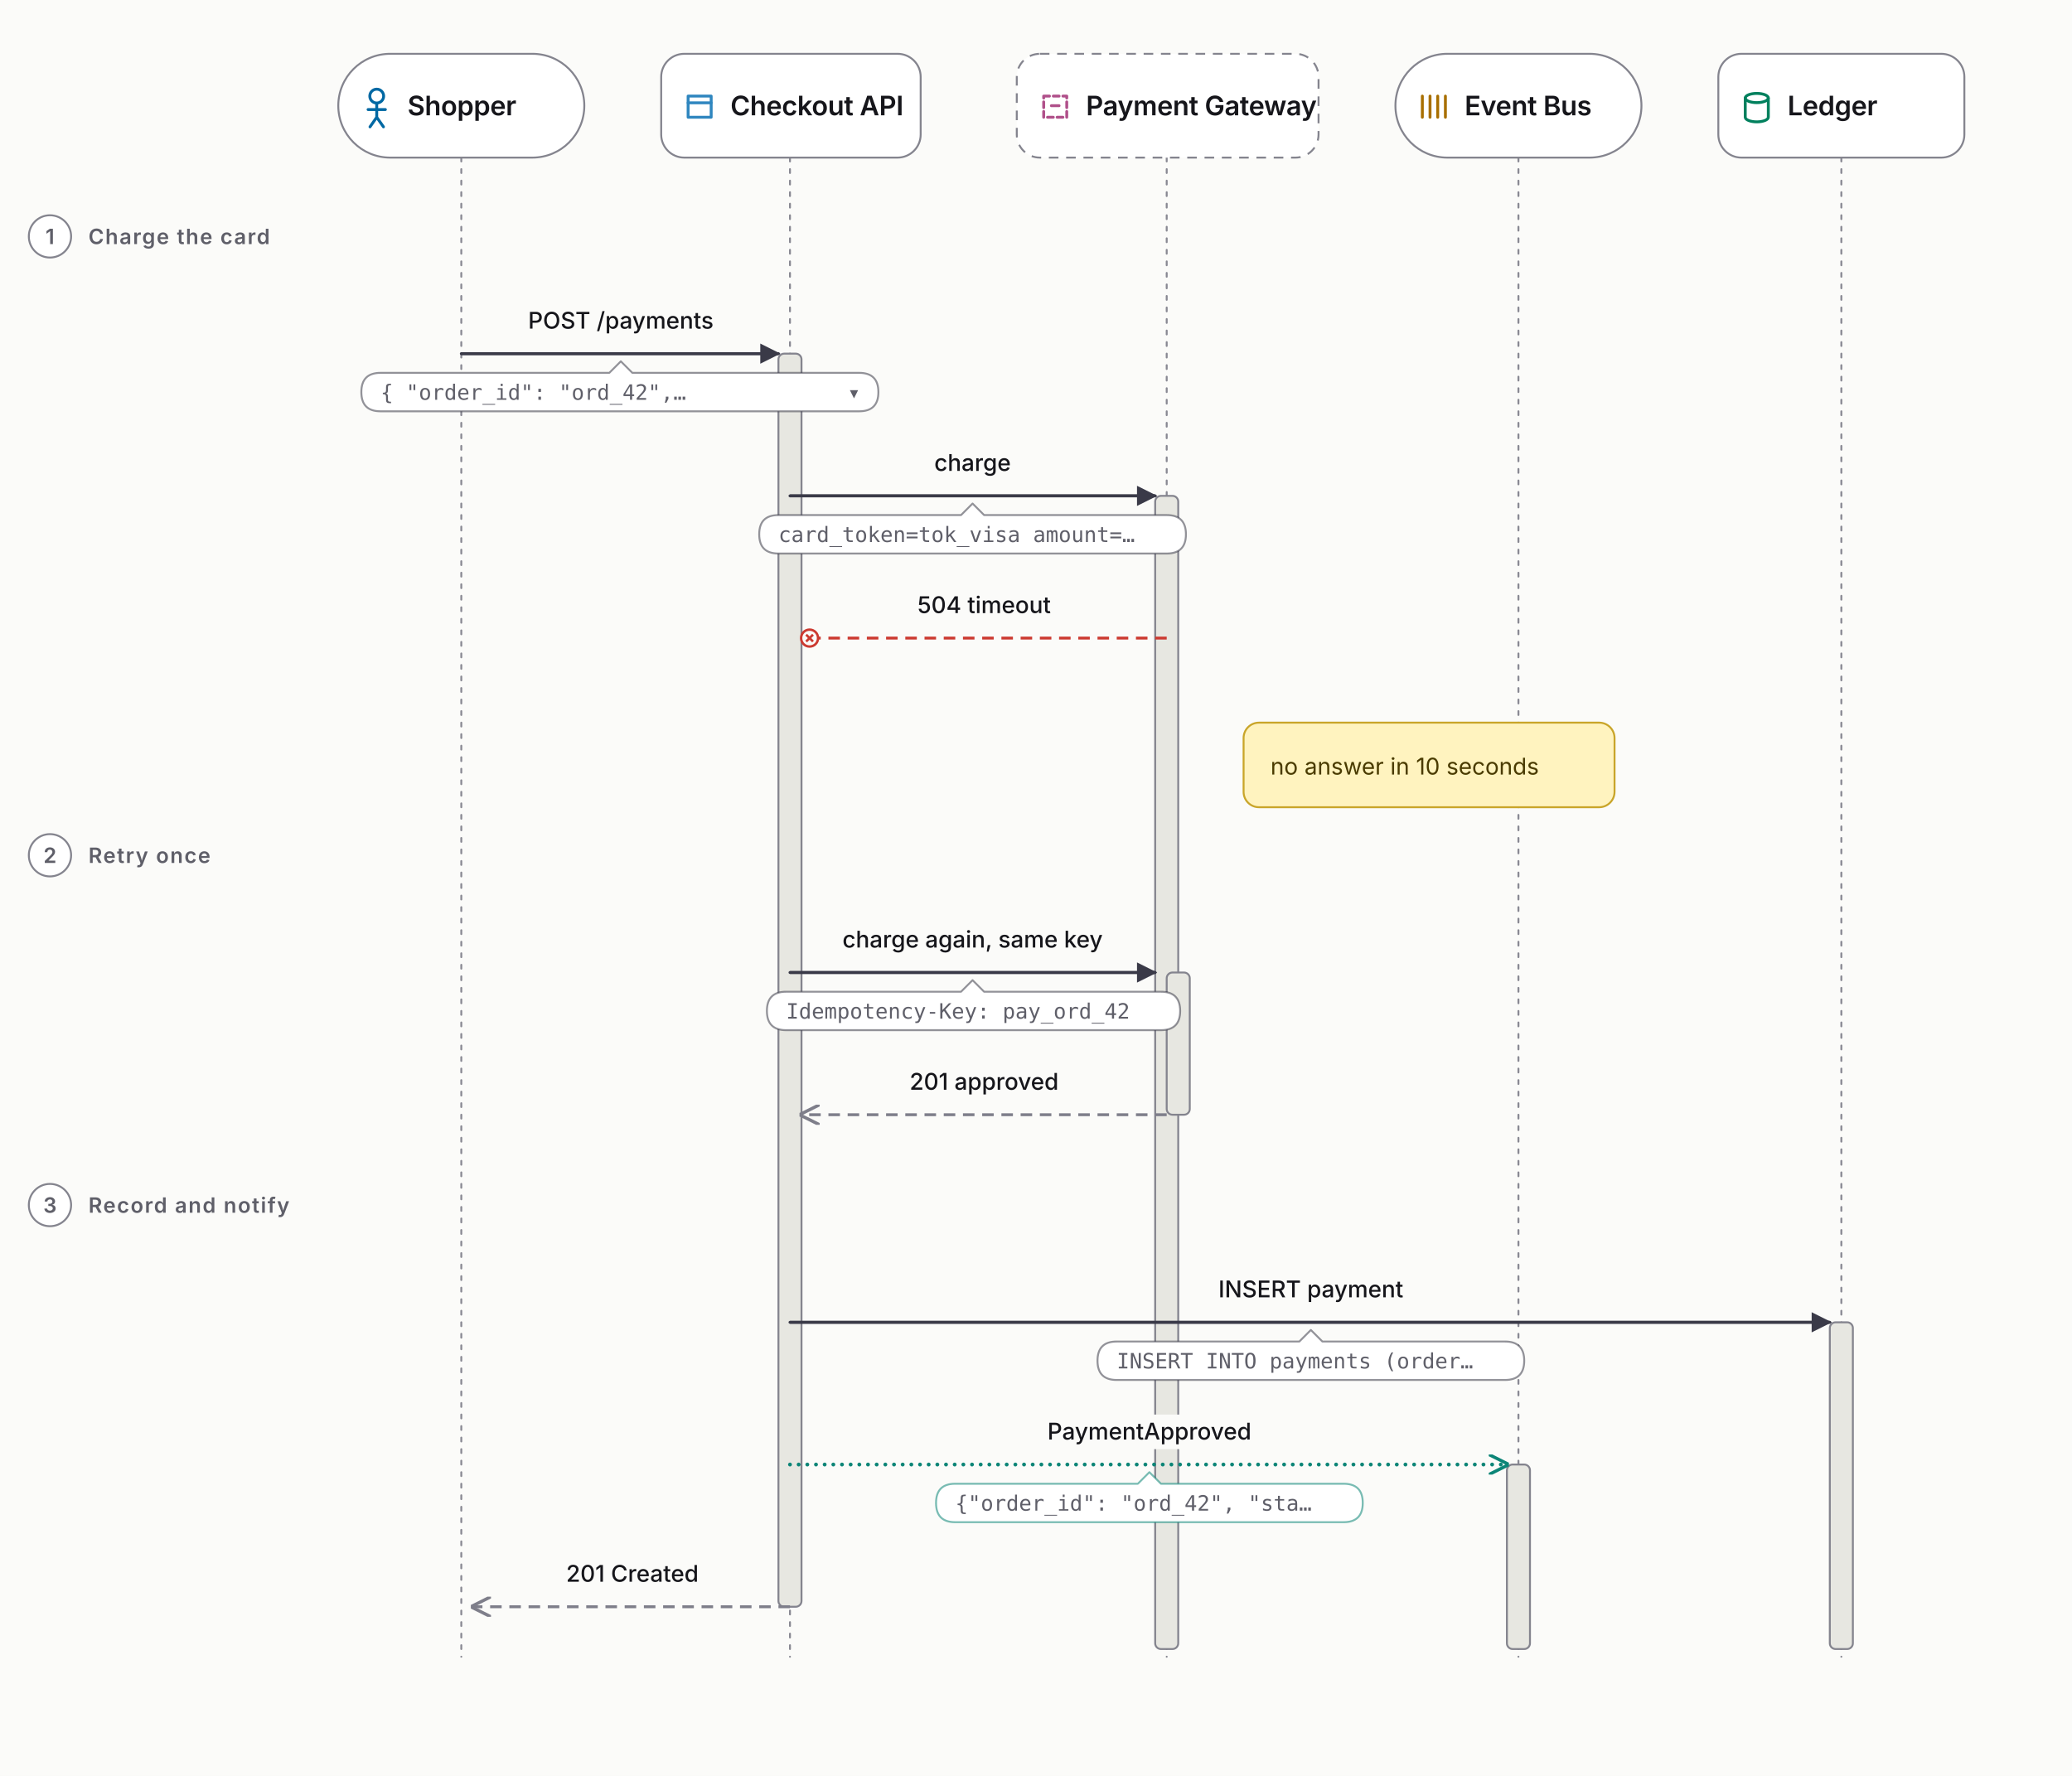
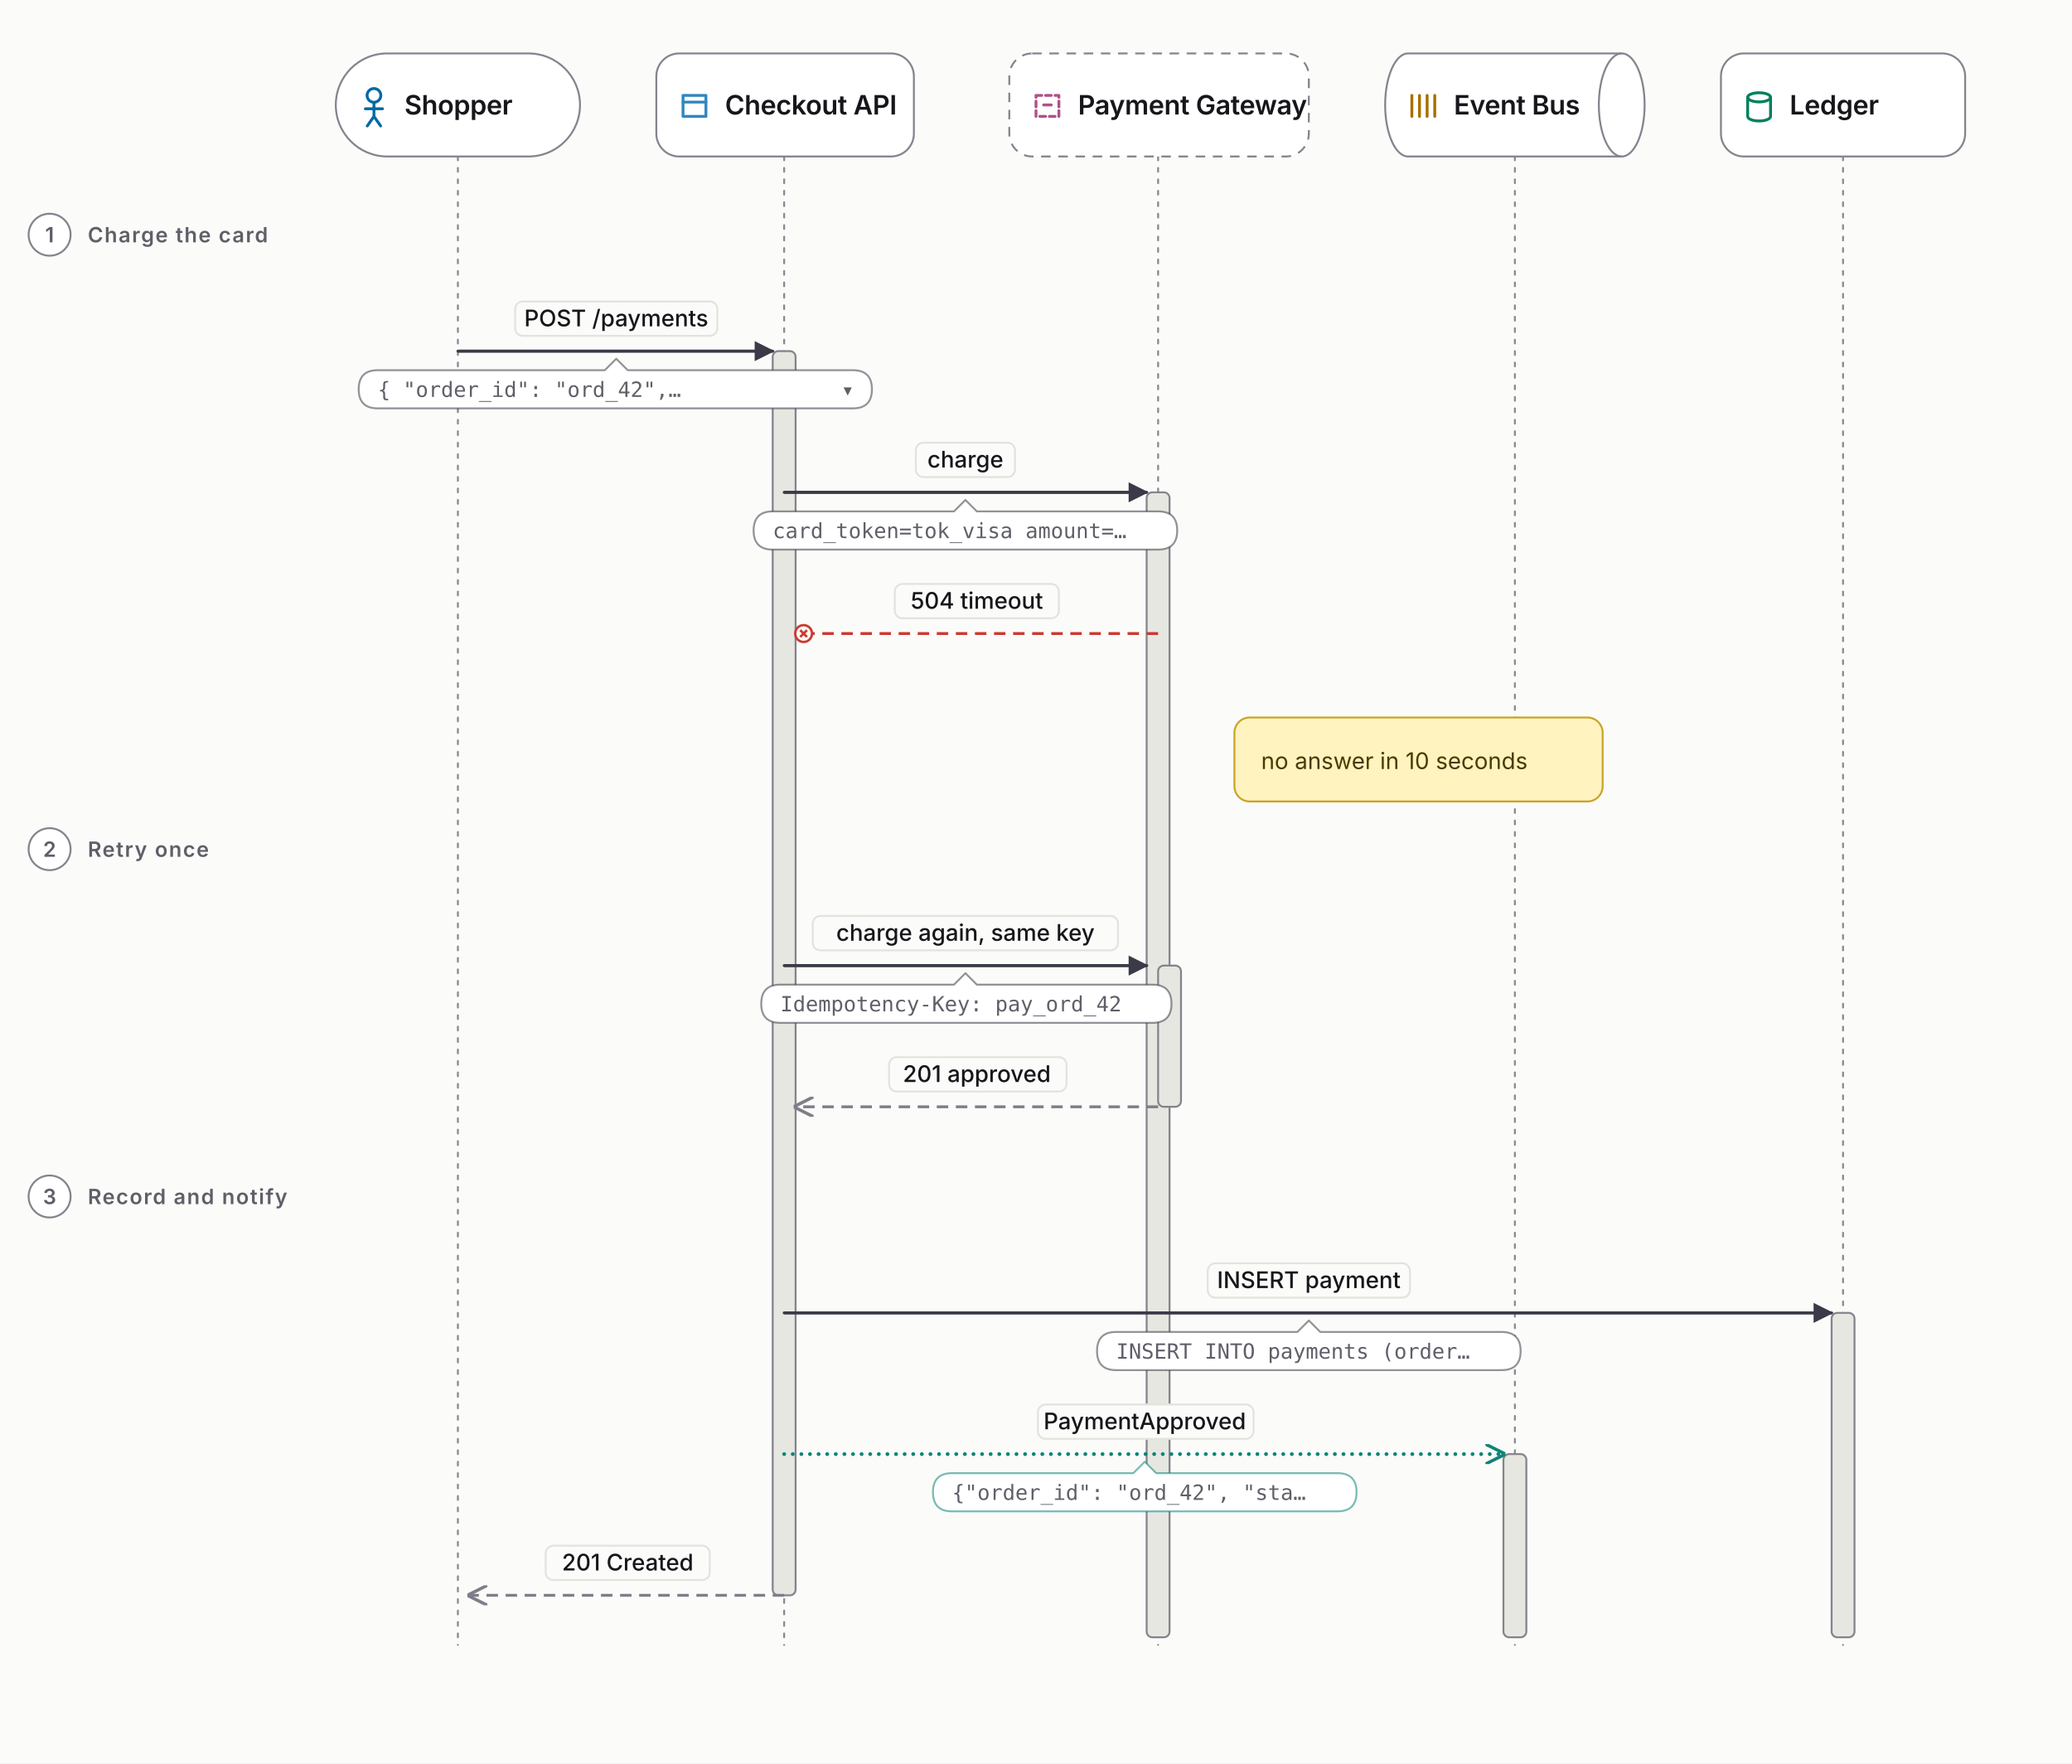
- <svg xmlns="http://www.w3.org/2000/svg" viewBox="0 0 1078 924" width="1078" height="924" role="img" aria-label="Card payment with a failing gateway">
+ <svg xmlns="http://www.w3.org/2000/svg" viewBox="0 0 1086 924" width="1086" height="924" role="img" aria-label="Card payment with a failing gateway">
  <style>text{font-family:"Geist", ui-sans-serif, system-ui, -apple-system, "Segoe UI", sans-serif}
.bg-group-box{fill:#f3f3ef;stroke:#84848e;stroke-width:1;stroke-dasharray:4 4}
.bg-group-label,.bg-band-label{fill:#5f5f69;font-size:11px;font-weight:600;letter-spacing:.06em;text-transform:uppercase}
.bg-band-dot{fill:#ffffff;stroke:#84848e}
.bg-band-num{fill:#5f5f69;font-size:11px;font-weight:600;text-anchor:middle}
.bg-lifeline{stroke:#898993;stroke-width:1;stroke-dasharray:2 4;stroke-linecap:round}
.bg-activation{fill:#e7e7e1;stroke:#84848e;stroke-width:1}
.bg-node-box{fill:#ffffff;stroke:#84848e;stroke-width:1}
+ .bg-node-cap{fill:none;stroke:#84848e;stroke-width:1}
.is-external .bg-node-box{stroke-dasharray:5 4}
.is-boundary .bg-node-box{stroke-dasharray:2 3;fill:#f3f3ef}
.bg-node-label{fill:#16161b;font-size:14px;font-weight:600;letter-spacing:-.01em}
.bg-glyph{fill:none;stroke-width:1.5;stroke-linecap:round;stroke-linejoin:round}
.bg-edge-track{fill:none;stroke-width:1.5}
.bg-edge-line{fill:none;stroke-width:1.5;stroke-linecap:round}
.is-return .bg-edge-track,.is-fail .bg-edge-track{stroke-dasharray:6 4}
.is-async .bg-edge-track{stroke-dasharray:.01 4.5;stroke-linecap:round;stroke-width:2}
.is-return .bg-edge-line,.is-async .bg-edge-line,.is-fail .bg-edge-line{stroke-opacity:0}
.bg-edge-label{fill:#16161b;font-size:12px;font-weight:500}
- .bg-edge-label-bg{fill:#fbfbf9}
+ .bg-edge-label-bg{fill:#fbfbf9;stroke:#e3e3de;stroke-width:1}
.bg-note-box{fill:#fff3bf;stroke:#c9a52a;stroke-width:1}
.bg-payload-chip-box{fill:#ffffff;stroke-opacity:.55;stroke-width:1;stroke-linejoin:round}
.bg-payload-chip-text{fill:#5f5f69;font-family:ui-monospace,"JetBrains Mono",SFMono-Regular,Menlo,Consolas,monospace;font-size:11px;white-space:pre}
.bg-note-text{fill:#4a3b00;font-size:12px}
</style>
  <defs>
    <marker id="bg-arrow-sync" viewBox="0 0 10 10" refX="9" refY="5" markerWidth="7" markerHeight="7" orient="auto-start-reverse" markerUnits="strokeWidth">
      <path d="M 0 0 L 10 5 L 0 10 z" fill="#3a3a48" />
    </marker>
    <marker id="bg-arrow-return" viewBox="0 0 10 10" refX="9" refY="5" markerWidth="7" markerHeight="7" orient="auto-start-reverse" markerUnits="strokeWidth">
      <path d="M 0 0 L 10 5 L 0 10" fill="none" stroke="#7e7e8a" stroke-width="1.6" />
    </marker>
    <marker id="bg-arrow-async" viewBox="0 0 10 10" refX="9" refY="5" markerWidth="7" markerHeight="7" orient="auto-start-reverse" markerUnits="strokeWidth">
      <path d="M 0 0 L 10 5 L 0 10" fill="none" stroke="#0c8577" stroke-width="1.6" />
    </marker>
    <marker id="bg-arrow-fail" viewBox="0 0 10 10" refX="9" refY="5" markerWidth="7" markerHeight="7" orient="auto-start-reverse" markerUnits="strokeWidth">
      <circle cx="5" cy="5" r="4.2" fill="#fbfbf9" stroke="#cc3a31" stroke-width="1.2" />
      <path d="M 3.3 3.3 L 6.7 6.7 M 6.7 3.3 L 3.3 6.7" stroke="#cc3a31" stroke-width="1.2" />
    </marker>
  </defs>
  <rect width="100%" height="100%" fill="#fbfbf9" />
  <g class="bg-band">
    <circle class="bg-band-dot" cx="26" cy="123" r="11" />
    <text class="bg-band-num" x="26" y="127">1</text>
    <text class="bg-band-label" x="46" y="127">Charge the card</text>
  </g>
  <g class="bg-band">
    <circle class="bg-band-dot" cx="26" cy="445" r="11" />
    <text class="bg-band-num" x="26" y="449">2</text>
    <text class="bg-band-label" x="46" y="449">Retry once</text>
  </g>
  <g class="bg-band">
    <circle class="bg-band-dot" cx="26" cy="627" r="11" />
    <text class="bg-band-num" x="26" y="631">3</text>
    <text class="bg-band-label" x="46" y="631">Record and notify</text>
  </g>
  <line class="bg-lifeline" x1="240" y1="82" x2="240" y2="862" />
  <line class="bg-lifeline" x1="411" y1="82" x2="411" y2="862" />
  <line class="bg-lifeline" x1="607" y1="82" x2="607" y2="862" />
-   <line class="bg-lifeline" x1="790" y1="82" x2="790" y2="862" />
-   <line class="bg-lifeline" x1="958" y1="82" x2="958" y2="862" />
+   <line class="bg-lifeline" x1="794" y1="82" x2="794" y2="862" />
+   <line class="bg-lifeline" x1="966" y1="82" x2="966" y2="862" />
  <rect class="bg-activation" x="405" y="184" width="12" height="652" rx="3" />
  <rect class="bg-activation" x="601" y="258" width="12" height="600" rx="3" />
  <rect class="bg-activation" x="607" y="506" width="12" height="74" rx="3" />
-   <rect class="bg-activation" x="952" y="688" width="12" height="170" rx="3" />
-   <rect class="bg-activation" x="784" y="762" width="12" height="96" rx="3" />
+   <rect class="bg-activation" x="960" y="688" width="12" height="170" rx="3" />
+   <rect class="bg-activation" x="788" y="762" width="12" height="96" rx="3" />
  <g class="bg-node is-actor">
    <rect class="bg-node-box" x="176" y="28" width="128" height="54" rx="27" />
    <g class="bg-glyph" stroke="#0068a3" transform="translate(196 55.0)">
      <circle cx="0" cy="-5" r="3.6" />
      <path d="M 0 -1 L 0 6 M -4.5 2 L 4.5 2 M 0 6 L -3.5 11 M 0 6 L 3.5 11" />
    </g>
    <text class="bg-node-label" x="212" y="60.0">Shopper</text>
  </g>
  <g class="bg-node is-service">
    <rect class="bg-node-box" x="344" y="28" width="135" height="54" rx="12" />
    <g class="bg-glyph" stroke="#2f86bf" transform="translate(364 55.0)">
      <path d="M -6 -5 L 6 -5 L 6 6 L -6 6 Z" />
      <path d="M -6 -1.5 L 6 -1.5" />
    </g>
    <text class="bg-node-label" x="380" y="60.0">Checkout API</text>
  </g>
  <g class="bg-node is-external">
    <rect class="bg-node-box" x="529" y="28" width="157" height="54" rx="12" />
    <g class="bg-glyph" stroke="#b0508a" transform="translate(549 55.0)">
      <path d="M -6 -5 L 6 -5 L 6 6 L -6 6 Z" stroke-dasharray="3 2" />
      <path d="M -2 0 L 2 0" />
    </g>
    <text class="bg-node-label" x="565" y="60.0">Payment Gateway</text>
  </g>
  <g class="bg-node is-queue">
-     <rect class="bg-node-box" x="726" y="28" width="128" height="54" rx="27" />
+     <path class="bg-node-box" d="M 738 28 L 850 28 A 12 27.0 0 0 1 850 82 L 738 82 A 12 27.0 0 0 1 738 28 Z" />
+     <path class="bg-node-cap" d="M 850 28 A 12 27.0 0 0 0 850 82" />
    <g class="bg-glyph" stroke="#a86f00" transform="translate(746 55.0)">
      <path d="M -6 -5 L -6 6 M -2 -5 L -2 6 M 2 -5 L 2 6 M 6 -5 L 6 6" />
    </g>
    <text class="bg-node-label" x="762" y="60.0">Event Bus</text>
  </g>
  <g class="bg-node is-database">
-     <rect class="bg-node-box" x="894" y="28" width="128" height="54" rx="12" />
-     <g class="bg-glyph" stroke="#00805d" transform="translate(914 55.0)">
+     <rect class="bg-node-box" x="902" y="28" width="128" height="54" rx="12" />
+     <g class="bg-glyph" stroke="#00805d" transform="translate(922 55.0)">
      <ellipse cx="0" cy="-4" rx="6" ry="2.4" />
      <path d="M -6 -4 L -6 6 A 6 2.4 0 0 0 6 6 L 6 -4" />
    </g>
-     <text class="bg-node-label" x="930" y="60.0">Ledger</text>
+     <text class="bg-node-label" x="938" y="60.0">Ledger</text>
  </g>
  <g class="bg-edge is-sync">
    <path class="bg-edge-track" d="M 240 184 L 405 184" stroke="#3a3a48" />
    <path class="bg-edge-line" d="M 240 184 L 405 184" stroke="#3a3a48" marker-end="url(#bg-arrow-sync)" />
    <rect class="bg-edge-label-bg" x="270" y="158" width="106" height="18" rx="4" />
    <text class="bg-edge-label" x="323" y="171" text-anchor="middle">POST /payments</text>
    <g class="bg-payload-chip">
      <path class="bg-payload-chip-box" d="M 198 194 L 317 194 L 323 188 L 329 194 L 447 194 Q 457 194 457 204 L 457 204 Q 457 214 447 214 L 198 214 Q 188 214 188 204 L 188 204 Q 188 194 198 194 Z" stroke="#3a3a48" />
      <text class="bg-payload-chip-text" x="198" y="208">{ "order_id": "ord_42",…</text>
      <text class="bg-payload-chip-text" x="441" y="208">▾</text>
    </g>
  </g>
  <g class="bg-edge is-sync">
    <path class="bg-edge-track" d="M 411 258 L 601 258" stroke="#3a3a48" />
    <path class="bg-edge-line" d="M 411 258 L 601 258" stroke="#3a3a48" marker-end="url(#bg-arrow-sync)" />
    <rect class="bg-edge-label-bg" x="480" y="232" width="52" height="18" rx="4" />
    <text class="bg-edge-label" x="506" y="245" text-anchor="middle">charge</text>
    <g class="bg-payload-chip">
      <path class="bg-payload-chip-box" d="M 405 268 L 500 268 L 506 262 L 512 268 L 607 268 Q 617 268 617 278 L 617 278 Q 617 288 607 288 L 405 288 Q 395 288 395 278 L 395 278 Q 395 268 405 268 Z" stroke="#3a3a48" />
      <text class="bg-payload-chip-text" x="405" y="282">card_token=tok_visa amount=…</text>
    </g>
  </g>
  <g class="bg-edge is-fail">
    <path class="bg-edge-track" d="M 607 332 L 417 332" stroke="#cc3a31" />
    <path class="bg-edge-line" d="M 607 332 L 417 332" stroke="#cc3a31" marker-end="url(#bg-arrow-fail)" />
    <rect class="bg-edge-label-bg" x="469" y="306" width="86" height="18" rx="4" />
    <text class="bg-edge-label" x="512" y="319" text-anchor="middle">504 timeout</text>
  </g>
  <g class="bg-edge is-sync">
    <path class="bg-edge-track" d="M 411 506 L 601 506" stroke="#3a3a48" />
    <path class="bg-edge-line" d="M 411 506 L 601 506" stroke="#3a3a48" marker-end="url(#bg-arrow-sync)" />
    <rect class="bg-edge-label-bg" x="426" y="480" width="160" height="18" rx="4" />
    <text class="bg-edge-label" x="506" y="493" text-anchor="middle">charge again, same key</text>
    <g class="bg-payload-chip">
      <path class="bg-payload-chip-box" d="M 409 516 L 500 516 L 506 510 L 512 516 L 604 516 Q 614 516 614 526 L 614 526 Q 614 536 604 536 L 409 536 Q 399 536 399 526 L 399 526 Q 399 516 409 516 Z" stroke="#3a3a48" />
      <text class="bg-payload-chip-text" x="409" y="530">Idempotency-Key: pay_ord_42</text>
    </g>
  </g>
  <g class="bg-edge is-return">
    <path class="bg-edge-track" d="M 607 580 L 417 580" stroke="#7e7e8a" />
    <path class="bg-edge-line" d="M 607 580 L 417 580" stroke="#7e7e8a" marker-end="url(#bg-arrow-return)" />
    <rect class="bg-edge-label-bg" x="466" y="554" width="93" height="18" rx="4" />
    <text class="bg-edge-label" x="512" y="567" text-anchor="middle">201 approved</text>
  </g>
  <g class="bg-edge is-sync">
-     <path class="bg-edge-track" d="M 411 688 L 952 688" stroke="#3a3a48" />
-     <path class="bg-edge-line" d="M 411 688 L 952 688" stroke="#3a3a48" marker-end="url(#bg-arrow-sync)" />
-     <rect class="bg-edge-label-bg" x="629" y="662" width="106" height="18" rx="4" />
-     <text class="bg-edge-label" x="682" y="675" text-anchor="middle">INSERT payment</text>
+     <path class="bg-edge-track" d="M 411 688 L 960 688" stroke="#3a3a48" />
+     <path class="bg-edge-line" d="M 411 688 L 960 688" stroke="#3a3a48" marker-end="url(#bg-arrow-sync)" />
+     <rect class="bg-edge-label-bg" x="633" y="662" width="106" height="18" rx="4" />
+     <text class="bg-edge-label" x="686" y="675" text-anchor="middle">INSERT payment</text>
    <g class="bg-payload-chip">
-       <path class="bg-payload-chip-box" d="M 581 698 L 676 698 L 682 692 L 688 698 L 783 698 Q 793 698 793 708 L 793 708 Q 793 718 783 718 L 581 718 Q 571 718 571 708 L 571 708 Q 571 698 581 698 Z" stroke="#3a3a48" />
-       <text class="bg-payload-chip-text" x="581" y="712">INSERT INTO payments (order…</text>
+       <path class="bg-payload-chip-box" d="M 585 698 L 680 698 L 686 692 L 692 698 L 787 698 Q 797 698 797 708 L 797 708 Q 797 718 787 718 L 585 718 Q 575 718 575 708 L 575 708 Q 575 698 585 698 Z" stroke="#3a3a48" />
+       <text class="bg-payload-chip-text" x="585" y="712">INSERT INTO payments (order…</text>
    </g>
  </g>
  <g class="bg-edge is-async">
-     <path class="bg-edge-track" d="M 411 762 L 784 762" stroke="#0c8577" />
-     <path class="bg-edge-line" d="M 411 762 L 784 762" stroke="#0c8577" marker-end="url(#bg-arrow-async)" />
-     <rect class="bg-edge-label-bg" x="542" y="736" width="113" height="18" rx="4" />
-     <text class="bg-edge-label" x="598" y="749" text-anchor="middle">PaymentApproved</text>
+     <path class="bg-edge-track" d="M 411 762 L 788 762" stroke="#0c8577" />
+     <path class="bg-edge-line" d="M 411 762 L 788 762" stroke="#0c8577" marker-end="url(#bg-arrow-async)" />
+     <rect class="bg-edge-label-bg" x="544" y="736" width="113" height="18" rx="4" />
+     <text class="bg-edge-label" x="600" y="749" text-anchor="middle">PaymentApproved</text>
    <g class="bg-payload-chip">
-       <path class="bg-payload-chip-box" d="M 497 772 L 592 772 L 598 766 L 604 772 L 699 772 Q 709 772 709 782 L 709 782 Q 709 792 699 792 L 497 792 Q 487 792 487 782 L 487 782 Q 487 772 497 772 Z" stroke="#0c8577" />
-       <text class="bg-payload-chip-text" x="497" y="786">{"order_id": "ord_42", "sta…</text>
+       <path class="bg-payload-chip-box" d="M 499 772 L 594 772 L 600 766 L 606 772 L 701 772 Q 711 772 711 782 L 711 782 Q 711 792 701 792 L 499 792 Q 489 792 489 782 L 489 782 Q 489 772 499 772 Z" stroke="#0c8577" />
+       <text class="bg-payload-chip-text" x="499" y="786">{"order_id": "ord_42", "sta…</text>
    </g>
  </g>
  <g class="bg-edge is-return">
    <path class="bg-edge-track" d="M 411 836 L 246 836" stroke="#7e7e8a" />
    <path class="bg-edge-line" d="M 411 836 L 246 836" stroke="#7e7e8a" marker-end="url(#bg-arrow-return)" />
    <rect class="bg-edge-label-bg" x="286" y="810" width="86" height="18" rx="4" />
    <text class="bg-edge-label" x="329" y="823" text-anchor="middle">201 Created</text>
  </g>
  <g class="bg-note">
    <rect class="bg-note-box" x="647" y="376" width="193" height="44" rx="8" />
    <text class="bg-note-text" x="661" y="403.0">no answer in 10 seconds</text>
  </g>
</svg>
